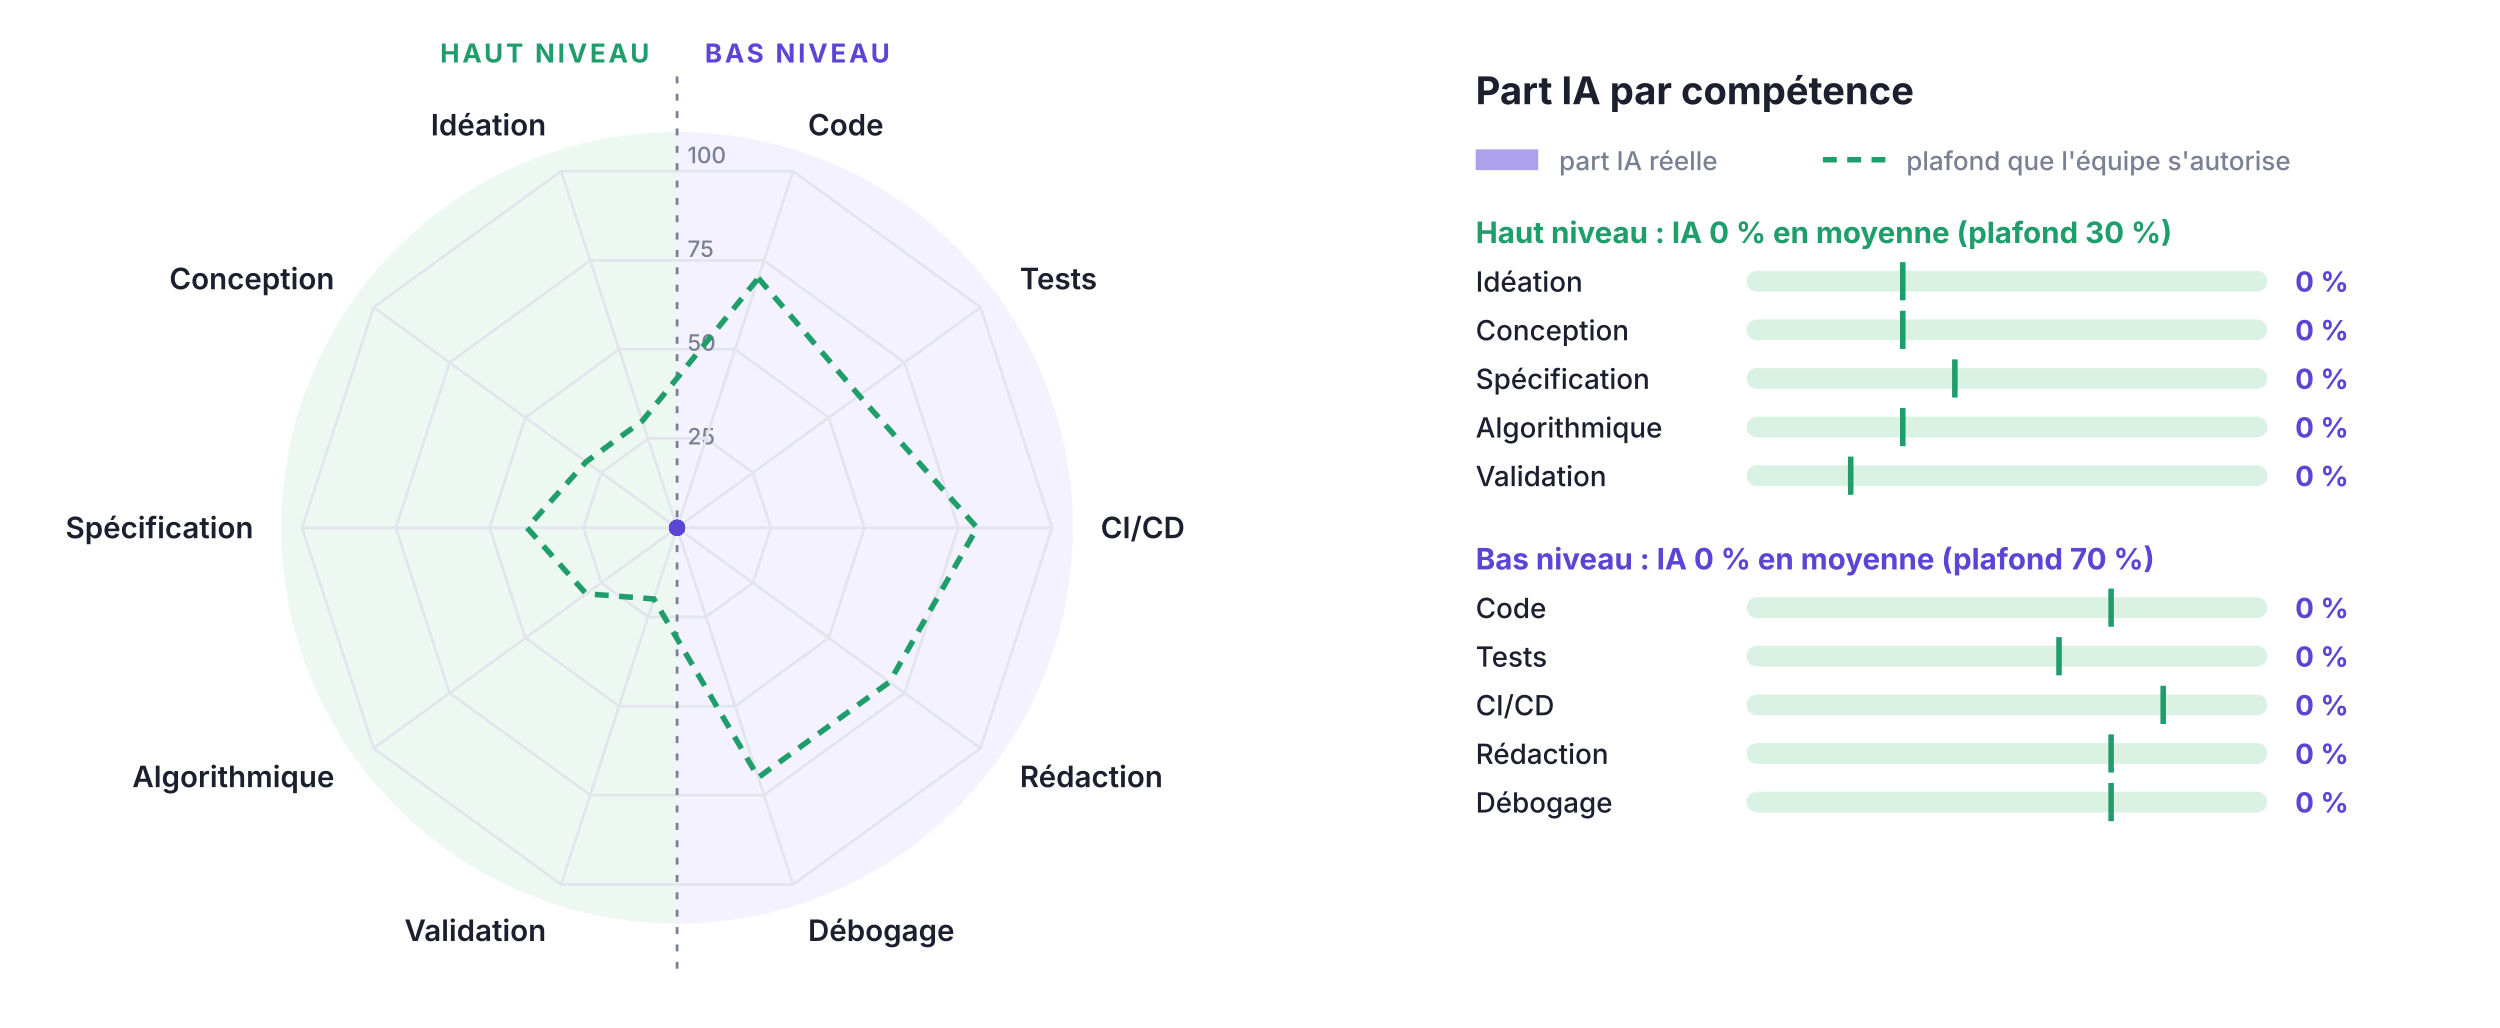
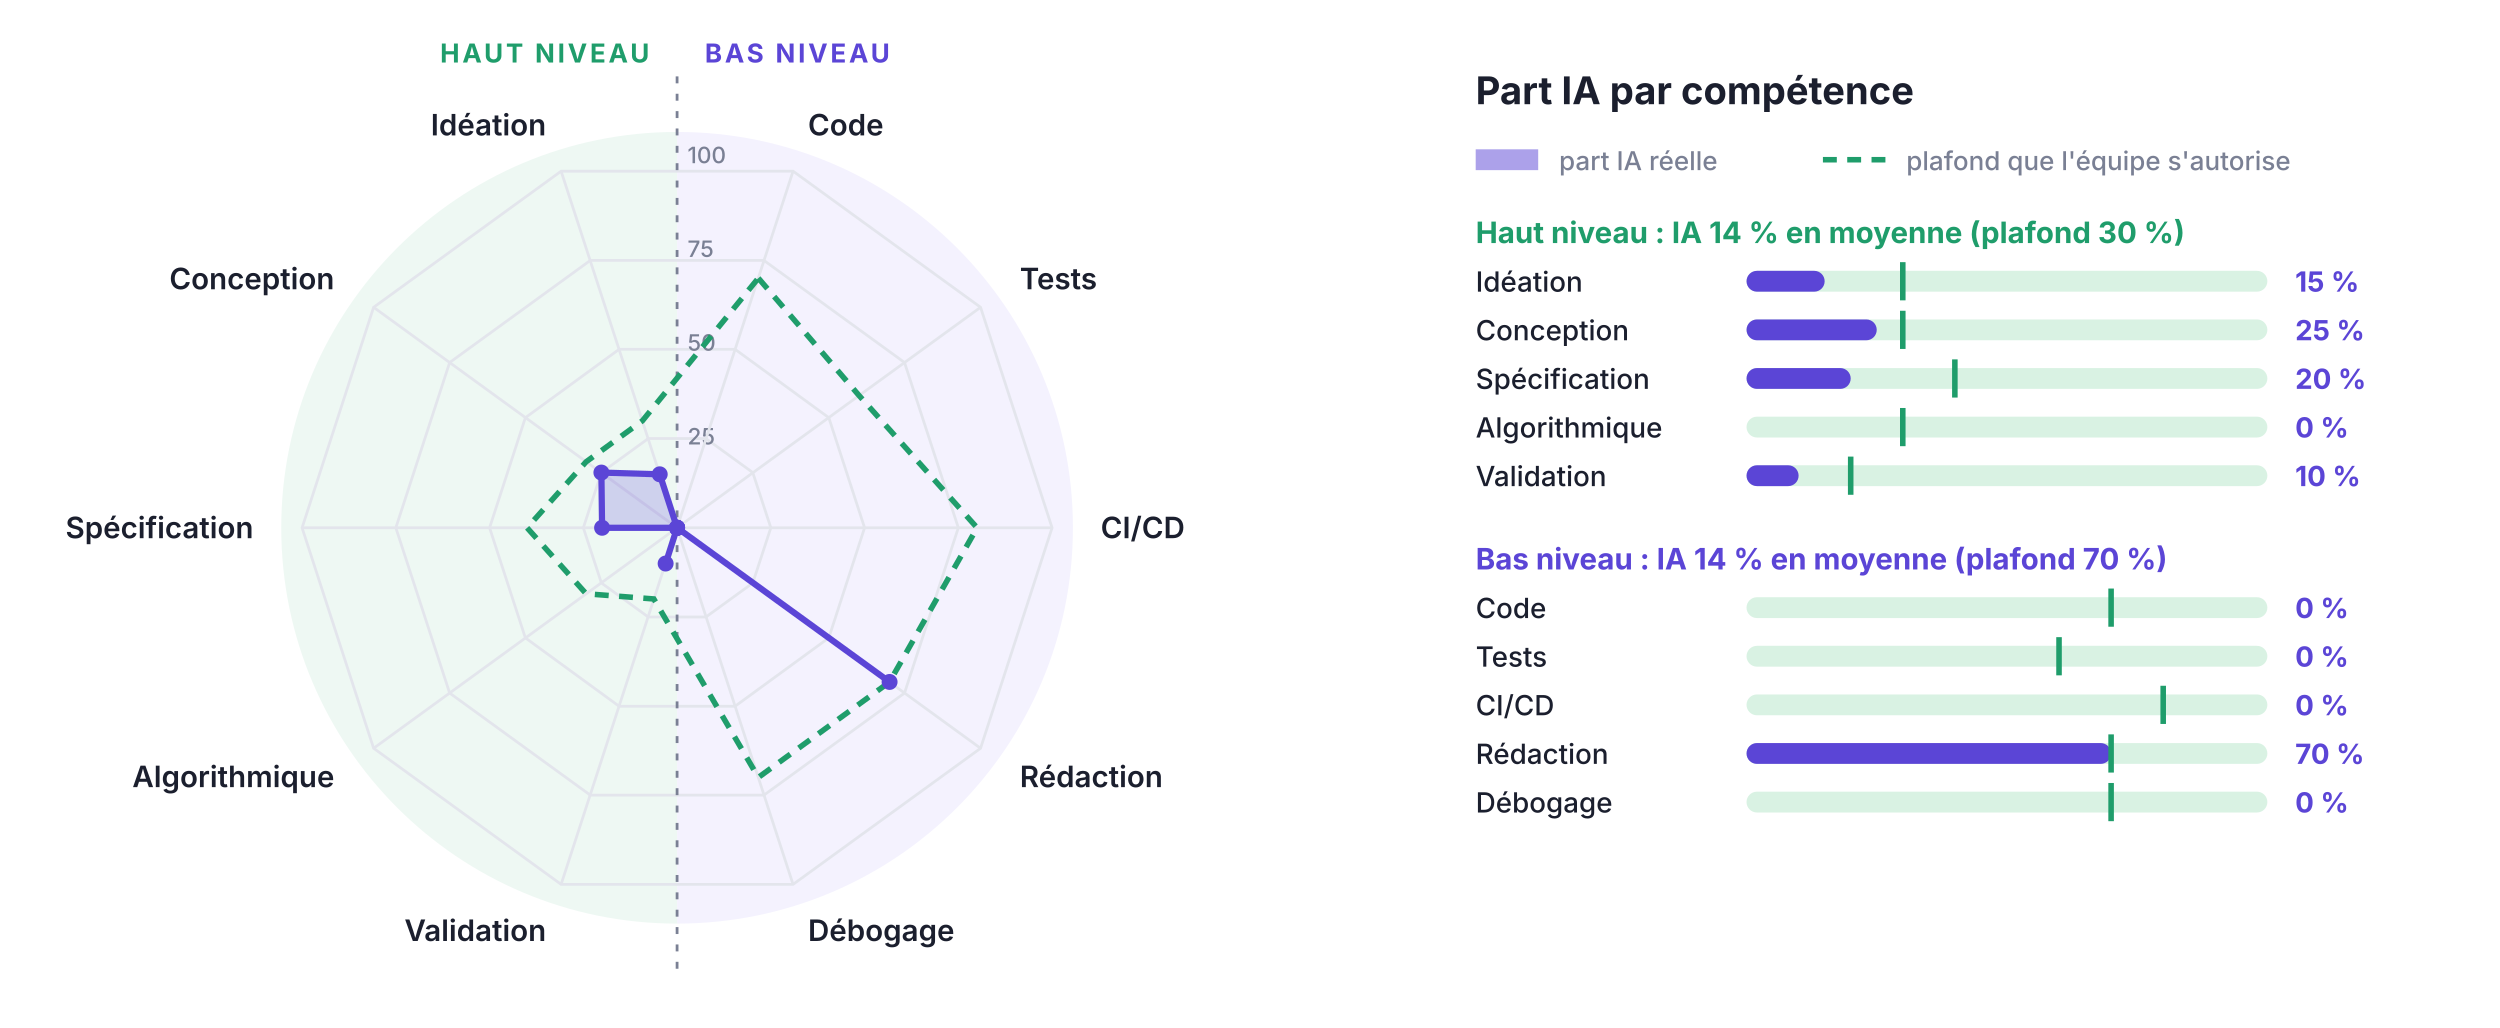
<svg xmlns="http://www.w3.org/2000/svg" viewBox="0 0 720 296" width="720" height="296">
  <path d="M195,38 A114,114 0 0 1 195,266 Z" fill="#f4f2fe" />
  <path d="M195,38 A114,114 0 0 0 195,266 Z" fill="#eef8f3" />
  <polygon points="203.3,126.3 216.8,136.1 222.0,152.0 216.8,167.9 203.3,177.7 186.7,177.7 173.2,167.9 168.0,152.0 173.2,136.1 186.7,126.3" fill="none" stroke="#e3e5ec" stroke-width="0.8" />
  <text x="198.0" y="128.0" font-family="Inter, 'Helvetica Neue', Helvetica, Arial, sans-serif" font-size="6.5" font-weight="500" fill="#7a8094" text-anchor="start">25</text>
  <polygon points="211.7,100.6 238.7,120.3 249.0,152.0 238.7,183.7 211.7,203.4 178.3,203.4 151.3,183.7 141.0,152.0 151.3,120.3 178.3,100.6" fill="none" stroke="#e3e5ec" stroke-width="0.8" />
  <text x="198.0" y="101.0" font-family="Inter, 'Helvetica Neue', Helvetica, Arial, sans-serif" font-size="6.5" font-weight="500" fill="#7a8094" text-anchor="start">50</text>
  <polygon points="220.0,75.0 260.5,104.4 276.0,152.0 260.5,199.6 220.0,229.0 170.0,229.0 129.5,199.6 114.0,152.0 129.5,104.4 170.0,75.0" fill="none" stroke="#e3e5ec" stroke-width="0.8" />
  <text x="198.0" y="74.0" font-family="Inter, 'Helvetica Neue', Helvetica, Arial, sans-serif" font-size="6.5" font-weight="500" fill="#7a8094" text-anchor="start">75</text>
  <polygon points="228.4,49.3 282.4,88.5 303.0,152.0 282.4,215.5 228.4,254.7 161.6,254.7 107.6,215.5 87.0,152.0 107.6,88.5 161.6,49.3" fill="none" stroke="#e3e5ec" stroke-width="0.8" />
  <text x="198.0" y="47.0" font-family="Inter, 'Helvetica Neue', Helvetica, Arial, sans-serif" font-size="6.5" font-weight="500" fill="#7a8094" text-anchor="start">100</text>
  <line x1="195" y1="152" x2="228.4" y2="49.3" stroke="#e3e5ec" stroke-width="0.8" />
  <text x="232.7" y="39.0" font-family="Inter, 'Helvetica Neue', Helvetica, Arial, sans-serif" font-size="8.5" font-weight="600" fill="#1b1f2e" text-anchor="start">Code</text>
  <line x1="195" y1="152" x2="282.4" y2="88.5" stroke="#e3e5ec" stroke-width="0.8" />
  <text x="293.7" y="83.3" font-family="Inter, 'Helvetica Neue', Helvetica, Arial, sans-serif" font-size="8.5" font-weight="600" fill="#1b1f2e" text-anchor="start">Tests</text>
  <line x1="195" y1="152" x2="303.0" y2="152.0" stroke="#e3e5ec" stroke-width="0.8" />
  <text x="317.0" y="155.0" font-family="Inter, 'Helvetica Neue', Helvetica, Arial, sans-serif" font-size="8.5" font-weight="600" fill="#1b1f2e" text-anchor="start">CI/CD</text>
  <line x1="195" y1="152" x2="282.4" y2="215.5" stroke="#e3e5ec" stroke-width="0.8" />
  <text x="293.7" y="226.7" font-family="Inter, 'Helvetica Neue', Helvetica, Arial, sans-serif" font-size="8.5" font-weight="600" fill="#1b1f2e" text-anchor="start">Rédaction</text>
  <line x1="195" y1="152" x2="228.4" y2="254.7" stroke="#e3e5ec" stroke-width="0.8" />
  <text x="232.7" y="271.0" font-family="Inter, 'Helvetica Neue', Helvetica, Arial, sans-serif" font-size="8.5" font-weight="600" fill="#1b1f2e" text-anchor="start">Débogage</text>
  <line x1="195" y1="152" x2="161.6" y2="254.7" stroke="#e3e5ec" stroke-width="0.8" />
  <text x="157.3" y="271.0" font-family="Inter, 'Helvetica Neue', Helvetica, Arial, sans-serif" font-size="8.5" font-weight="600" fill="#1b1f2e" text-anchor="end">Validation</text>
  <line x1="195" y1="152" x2="107.6" y2="215.5" stroke="#e3e5ec" stroke-width="0.8" />
  <text x="96.3" y="226.7" font-family="Inter, 'Helvetica Neue', Helvetica, Arial, sans-serif" font-size="8.5" font-weight="600" fill="#1b1f2e" text-anchor="end">Algorithmique</text>
  <line x1="195" y1="152" x2="87.0" y2="152.0" stroke="#e3e5ec" stroke-width="0.8" />
  <text x="73.0" y="155.0" font-family="Inter, 'Helvetica Neue', Helvetica, Arial, sans-serif" font-size="8.5" font-weight="600" fill="#1b1f2e" text-anchor="end">Spécification</text>
  <line x1="195" y1="152" x2="107.6" y2="88.5" stroke="#e3e5ec" stroke-width="0.8" />
  <text x="96.3" y="83.3" font-family="Inter, 'Helvetica Neue', Helvetica, Arial, sans-serif" font-size="8.5" font-weight="600" fill="#1b1f2e" text-anchor="end">Conception</text>
  <line x1="195" y1="152" x2="161.6" y2="49.3" stroke="#e3e5ec" stroke-width="0.8" />
  <text x="157.3" y="39.0" font-family="Inter, 'Helvetica Neue', Helvetica, Arial, sans-serif" font-size="8.5" font-weight="600" fill="#1b1f2e" text-anchor="end">Idéation</text>
  <line x1="195" y1="22" x2="195" y2="282" stroke="#7a8094" stroke-width="0.8" stroke-dasharray="2 3" />
  <text x="187.0" y="18.0" font-family="Inter, 'Helvetica Neue', Helvetica, Arial, sans-serif" font-size="7.5" font-weight="700" fill="#1f9d6b" text-anchor="end" letter-spacing="0.8">HAUT NIVEAU</text>
  <text x="203.0" y="18.0" font-family="Inter, 'Helvetica Neue', Helvetica, Arial, sans-serif" font-size="7.5" font-weight="700" fill="#5b45d6" text-anchor="start" letter-spacing="0.8">BAS NIVEAU</text>
  <polygon points="218.4,80.1 247.4,113.9 281.4,152.0 256.2,196.4 218.4,223.9 188.3,172.5 168.8,171.0 151.8,152.0 168.8,133.0 185.0,121.2" fill="none" stroke="#1f9d6b" stroke-width="1.6" stroke-dasharray="4 3" />
-   <polygon points="195.0,152.0 195.0,152.0 195.0,152.0 195.0,152.0 195.0,152.0 195.0,152.0 195.0,152.0 195.0,152.0 195.0,152.0 195.0,152.0" fill="#5b45d6" fill-opacity="0.22" stroke="#5b45d6" stroke-width="1.8" stroke-linejoin="round" />
+   <polygon points="195.0,152.0 195.0,152.0 195.0,152.0 256.2,196.4 195.0,152.0 191.7,162.3 195.0,152.0 173.4,152.0 173.2,136.1 190.0,136.6" fill="#5b45d6" fill-opacity="0.22" stroke="#5b45d6" stroke-width="1.8" stroke-linejoin="round" />
  <circle cx="195.0" cy="152.0" r="2.3" fill="#5b45d6" />
  <circle cx="195.0" cy="152.0" r="2.3" fill="#5b45d6" />
  <circle cx="195.0" cy="152.0" r="2.3" fill="#5b45d6" />
+   <circle cx="256.2" cy="196.4" r="2.3" fill="#5b45d6" />
  <circle cx="195.0" cy="152.0" r="2.3" fill="#5b45d6" />
+   <circle cx="191.7" cy="162.3" r="2.3" fill="#5b45d6" />
  <circle cx="195.0" cy="152.0" r="2.3" fill="#5b45d6" />
-   <circle cx="195.0" cy="152.0" r="2.3" fill="#5b45d6" />
-   <circle cx="195.0" cy="152.0" r="2.3" fill="#5b45d6" />
-   <circle cx="195.0" cy="152.0" r="2.3" fill="#5b45d6" />
-   <circle cx="195.0" cy="152.0" r="2.3" fill="#5b45d6" />
-   <circle cx="195.0" cy="152.0" r="2.3" fill="#5b45d6" />
+   <circle cx="173.4" cy="152.0" r="2.3" fill="#5b45d6" />
+   <circle cx="173.2" cy="136.1" r="2.3" fill="#5b45d6" />
+   <circle cx="190.0" cy="136.6" r="2.3" fill="#5b45d6" />
  <text x="425.0" y="30.0" font-family="Inter, 'Helvetica Neue', Helvetica, Arial, sans-serif" font-size="11" font-weight="700" fill="#1b1f2e" text-anchor="start">Part IA par compétence</text>
  <line x1="425" y1="46" x2="443" y2="46" stroke="#5b45d6" stroke-width="6" stroke-opacity="0.5" />
  <text x="449.0" y="49.0" font-family="Inter, 'Helvetica Neue', Helvetica, Arial, sans-serif" font-size="7.5" font-weight="500" fill="#7a8094" text-anchor="start">part IA réelle</text>
  <line x1="525" y1="46" x2="543" y2="46" stroke="#1f9d6b" stroke-width="1.6" stroke-dasharray="4 3" />
  <text x="549.0" y="49.0" font-family="Inter, 'Helvetica Neue', Helvetica, Arial, sans-serif" font-size="7.5" font-weight="500" fill="#7a8094" text-anchor="start">plafond que l'équipe s'autorise</text>
-   <text x="425.0" y="70.0" font-family="Inter, 'Helvetica Neue', Helvetica, Arial, sans-serif" font-size="8.5" font-weight="700" fill="#1f9d6b" text-anchor="start">Haut niveau : IA 0 % en moyenne (plafond 30 %)</text>
+   <text x="425.0" y="70.0" font-family="Inter, 'Helvetica Neue', Helvetica, Arial, sans-serif" font-size="8.5" font-weight="700" fill="#1f9d6b" text-anchor="start">Haut niveau : IA 14 % en moyenne (plafond 30 %)</text>
  <text x="425.0" y="84.0" font-family="Inter, 'Helvetica Neue', Helvetica, Arial, sans-serif" font-size="8" font-weight="500" fill="#1b1f2e" text-anchor="start">Idéation</text>
  <rect x="503" y="78" width="150" height="6" rx="3" fill="#d9f2e3" />
-   <rect x="503" y="78" width="0.0" height="6" rx="3" fill="#5b45d6" />
+   <rect x="503" y="78" width="22.5" height="6" rx="3" fill="#5b45d6" />
  <line x1="548.0" y1="75.5" x2="548.0" y2="86.5" stroke="#1f9d6b" stroke-width="1.6" />
-   <text x="661.0" y="84.0" font-family="Inter, 'Helvetica Neue', Helvetica, Arial, sans-serif" font-size="8" font-weight="700" fill="#5b45d6" text-anchor="start">0 %</text>
+   <text x="661.0" y="84.0" font-family="Inter, 'Helvetica Neue', Helvetica, Arial, sans-serif" font-size="8" font-weight="700" fill="#5b45d6" text-anchor="start">15 %</text>
  <text x="425.0" y="98.0" font-family="Inter, 'Helvetica Neue', Helvetica, Arial, sans-serif" font-size="8" font-weight="500" fill="#1b1f2e" text-anchor="start">Conception</text>
  <rect x="503" y="92" width="150" height="6" rx="3" fill="#d9f2e3" />
-   <rect x="503" y="92" width="0.0" height="6" rx="3" fill="#5b45d6" />
+   <rect x="503" y="92" width="37.5" height="6" rx="3" fill="#5b45d6" />
  <line x1="548.0" y1="89.5" x2="548.0" y2="100.5" stroke="#1f9d6b" stroke-width="1.6" />
-   <text x="661.0" y="98.0" font-family="Inter, 'Helvetica Neue', Helvetica, Arial, sans-serif" font-size="8" font-weight="700" fill="#5b45d6" text-anchor="start">0 %</text>
+   <text x="661.0" y="98.0" font-family="Inter, 'Helvetica Neue', Helvetica, Arial, sans-serif" font-size="8" font-weight="700" fill="#5b45d6" text-anchor="start">25 %</text>
  <text x="425.0" y="112.0" font-family="Inter, 'Helvetica Neue', Helvetica, Arial, sans-serif" font-size="8" font-weight="500" fill="#1b1f2e" text-anchor="start">Spécification</text>
  <rect x="503" y="106" width="150" height="6" rx="3" fill="#d9f2e3" />
-   <rect x="503" y="106" width="0.0" height="6" rx="3" fill="#5b45d6" />
+   <rect x="503" y="106" width="30.0" height="6" rx="3" fill="#5b45d6" />
  <line x1="563.0" y1="103.5" x2="563.0" y2="114.5" stroke="#1f9d6b" stroke-width="1.6" />
-   <text x="661.0" y="112.0" font-family="Inter, 'Helvetica Neue', Helvetica, Arial, sans-serif" font-size="8" font-weight="700" fill="#5b45d6" text-anchor="start">0 %</text>
+   <text x="661.0" y="112.0" font-family="Inter, 'Helvetica Neue', Helvetica, Arial, sans-serif" font-size="8" font-weight="700" fill="#5b45d6" text-anchor="start">20 %</text>
  <text x="425.0" y="126.0" font-family="Inter, 'Helvetica Neue', Helvetica, Arial, sans-serif" font-size="8" font-weight="500" fill="#1b1f2e" text-anchor="start">Algorithmique</text>
  <rect x="503" y="120" width="150" height="6" rx="3" fill="#d9f2e3" />
  <rect x="503" y="120" width="0.0" height="6" rx="3" fill="#5b45d6" />
  <line x1="548.0" y1="117.5" x2="548.0" y2="128.5" stroke="#1f9d6b" stroke-width="1.6" />
  <text x="661.0" y="126.0" font-family="Inter, 'Helvetica Neue', Helvetica, Arial, sans-serif" font-size="8" font-weight="700" fill="#5b45d6" text-anchor="start">0 %</text>
  <text x="425.0" y="140.0" font-family="Inter, 'Helvetica Neue', Helvetica, Arial, sans-serif" font-size="8" font-weight="500" fill="#1b1f2e" text-anchor="start">Validation</text>
  <rect x="503" y="134" width="150" height="6" rx="3" fill="#d9f2e3" />
-   <rect x="503" y="134" width="0.0" height="6" rx="3" fill="#5b45d6" />
+   <rect x="503" y="134" width="15.0" height="6" rx="3" fill="#5b45d6" />
  <line x1="533.0" y1="131.5" x2="533.0" y2="142.5" stroke="#1f9d6b" stroke-width="1.6" />
-   <text x="661.0" y="140.0" font-family="Inter, 'Helvetica Neue', Helvetica, Arial, sans-serif" font-size="8" font-weight="700" fill="#5b45d6" text-anchor="start">0 %</text>
-   <text x="425.0" y="164.0" font-family="Inter, 'Helvetica Neue', Helvetica, Arial, sans-serif" font-size="8.5" font-weight="700" fill="#5b45d6" text-anchor="start">Bas niveau : IA 0 % en moyenne (plafond 70 %)</text>
+   <text x="661.0" y="140.0" font-family="Inter, 'Helvetica Neue', Helvetica, Arial, sans-serif" font-size="8" font-weight="700" fill="#5b45d6" text-anchor="start">10 %</text>
+   <text x="425.0" y="164.0" font-family="Inter, 'Helvetica Neue', Helvetica, Arial, sans-serif" font-size="8.5" font-weight="700" fill="#5b45d6" text-anchor="start">Bas niveau : IA 14 % en moyenne (plafond 70 %)</text>
  <text x="425.0" y="178.0" font-family="Inter, 'Helvetica Neue', Helvetica, Arial, sans-serif" font-size="8" font-weight="500" fill="#1b1f2e" text-anchor="start">Code</text>
  <rect x="503" y="172" width="150" height="6" rx="3" fill="#d9f2e3" />
  <rect x="503" y="172" width="0.0" height="6" rx="3" fill="#5b45d6" />
  <line x1="608.0" y1="169.5" x2="608.0" y2="180.5" stroke="#1f9d6b" stroke-width="1.6" />
  <text x="661.0" y="178.0" font-family="Inter, 'Helvetica Neue', Helvetica, Arial, sans-serif" font-size="8" font-weight="700" fill="#5b45d6" text-anchor="start">0 %</text>
  <text x="425.0" y="192.0" font-family="Inter, 'Helvetica Neue', Helvetica, Arial, sans-serif" font-size="8" font-weight="500" fill="#1b1f2e" text-anchor="start">Tests</text>
  <rect x="503" y="186" width="150" height="6" rx="3" fill="#d9f2e3" />
  <rect x="503" y="186" width="0.0" height="6" rx="3" fill="#5b45d6" />
  <line x1="593.0" y1="183.5" x2="593.0" y2="194.5" stroke="#1f9d6b" stroke-width="1.6" />
  <text x="661.0" y="192.0" font-family="Inter, 'Helvetica Neue', Helvetica, Arial, sans-serif" font-size="8" font-weight="700" fill="#5b45d6" text-anchor="start">0 %</text>
  <text x="425.0" y="206.0" font-family="Inter, 'Helvetica Neue', Helvetica, Arial, sans-serif" font-size="8" font-weight="500" fill="#1b1f2e" text-anchor="start">CI/CD</text>
  <rect x="503" y="200" width="150" height="6" rx="3" fill="#d9f2e3" />
  <rect x="503" y="200" width="0.0" height="6" rx="3" fill="#5b45d6" />
  <line x1="623.0" y1="197.5" x2="623.0" y2="208.5" stroke="#1f9d6b" stroke-width="1.6" />
  <text x="661.0" y="206.0" font-family="Inter, 'Helvetica Neue', Helvetica, Arial, sans-serif" font-size="8" font-weight="700" fill="#5b45d6" text-anchor="start">0 %</text>
  <text x="425.0" y="220.0" font-family="Inter, 'Helvetica Neue', Helvetica, Arial, sans-serif" font-size="8" font-weight="500" fill="#1b1f2e" text-anchor="start">Rédaction</text>
  <rect x="503" y="214" width="150" height="6" rx="3" fill="#d9f2e3" />
-   <rect x="503" y="214" width="0.0" height="6" rx="3" fill="#5b45d6" />
+   <rect x="503" y="214" width="105.0" height="6" rx="3" fill="#5b45d6" />
  <line x1="608.0" y1="211.5" x2="608.0" y2="222.5" stroke="#1f9d6b" stroke-width="1.6" />
-   <text x="661.0" y="220.0" font-family="Inter, 'Helvetica Neue', Helvetica, Arial, sans-serif" font-size="8" font-weight="700" fill="#5b45d6" text-anchor="start">0 %</text>
+   <text x="661.0" y="220.0" font-family="Inter, 'Helvetica Neue', Helvetica, Arial, sans-serif" font-size="8" font-weight="700" fill="#5b45d6" text-anchor="start">70 %</text>
  <text x="425.0" y="234.0" font-family="Inter, 'Helvetica Neue', Helvetica, Arial, sans-serif" font-size="8" font-weight="500" fill="#1b1f2e" text-anchor="start">Débogage</text>
  <rect x="503" y="228" width="150" height="6" rx="3" fill="#d9f2e3" />
  <rect x="503" y="228" width="0.0" height="6" rx="3" fill="#5b45d6" />
  <line x1="608.0" y1="225.5" x2="608.0" y2="236.5" stroke="#1f9d6b" stroke-width="1.6" />
  <text x="661.0" y="234.0" font-family="Inter, 'Helvetica Neue', Helvetica, Arial, sans-serif" font-size="8" font-weight="700" fill="#5b45d6" text-anchor="start">0 %</text>
</svg>
